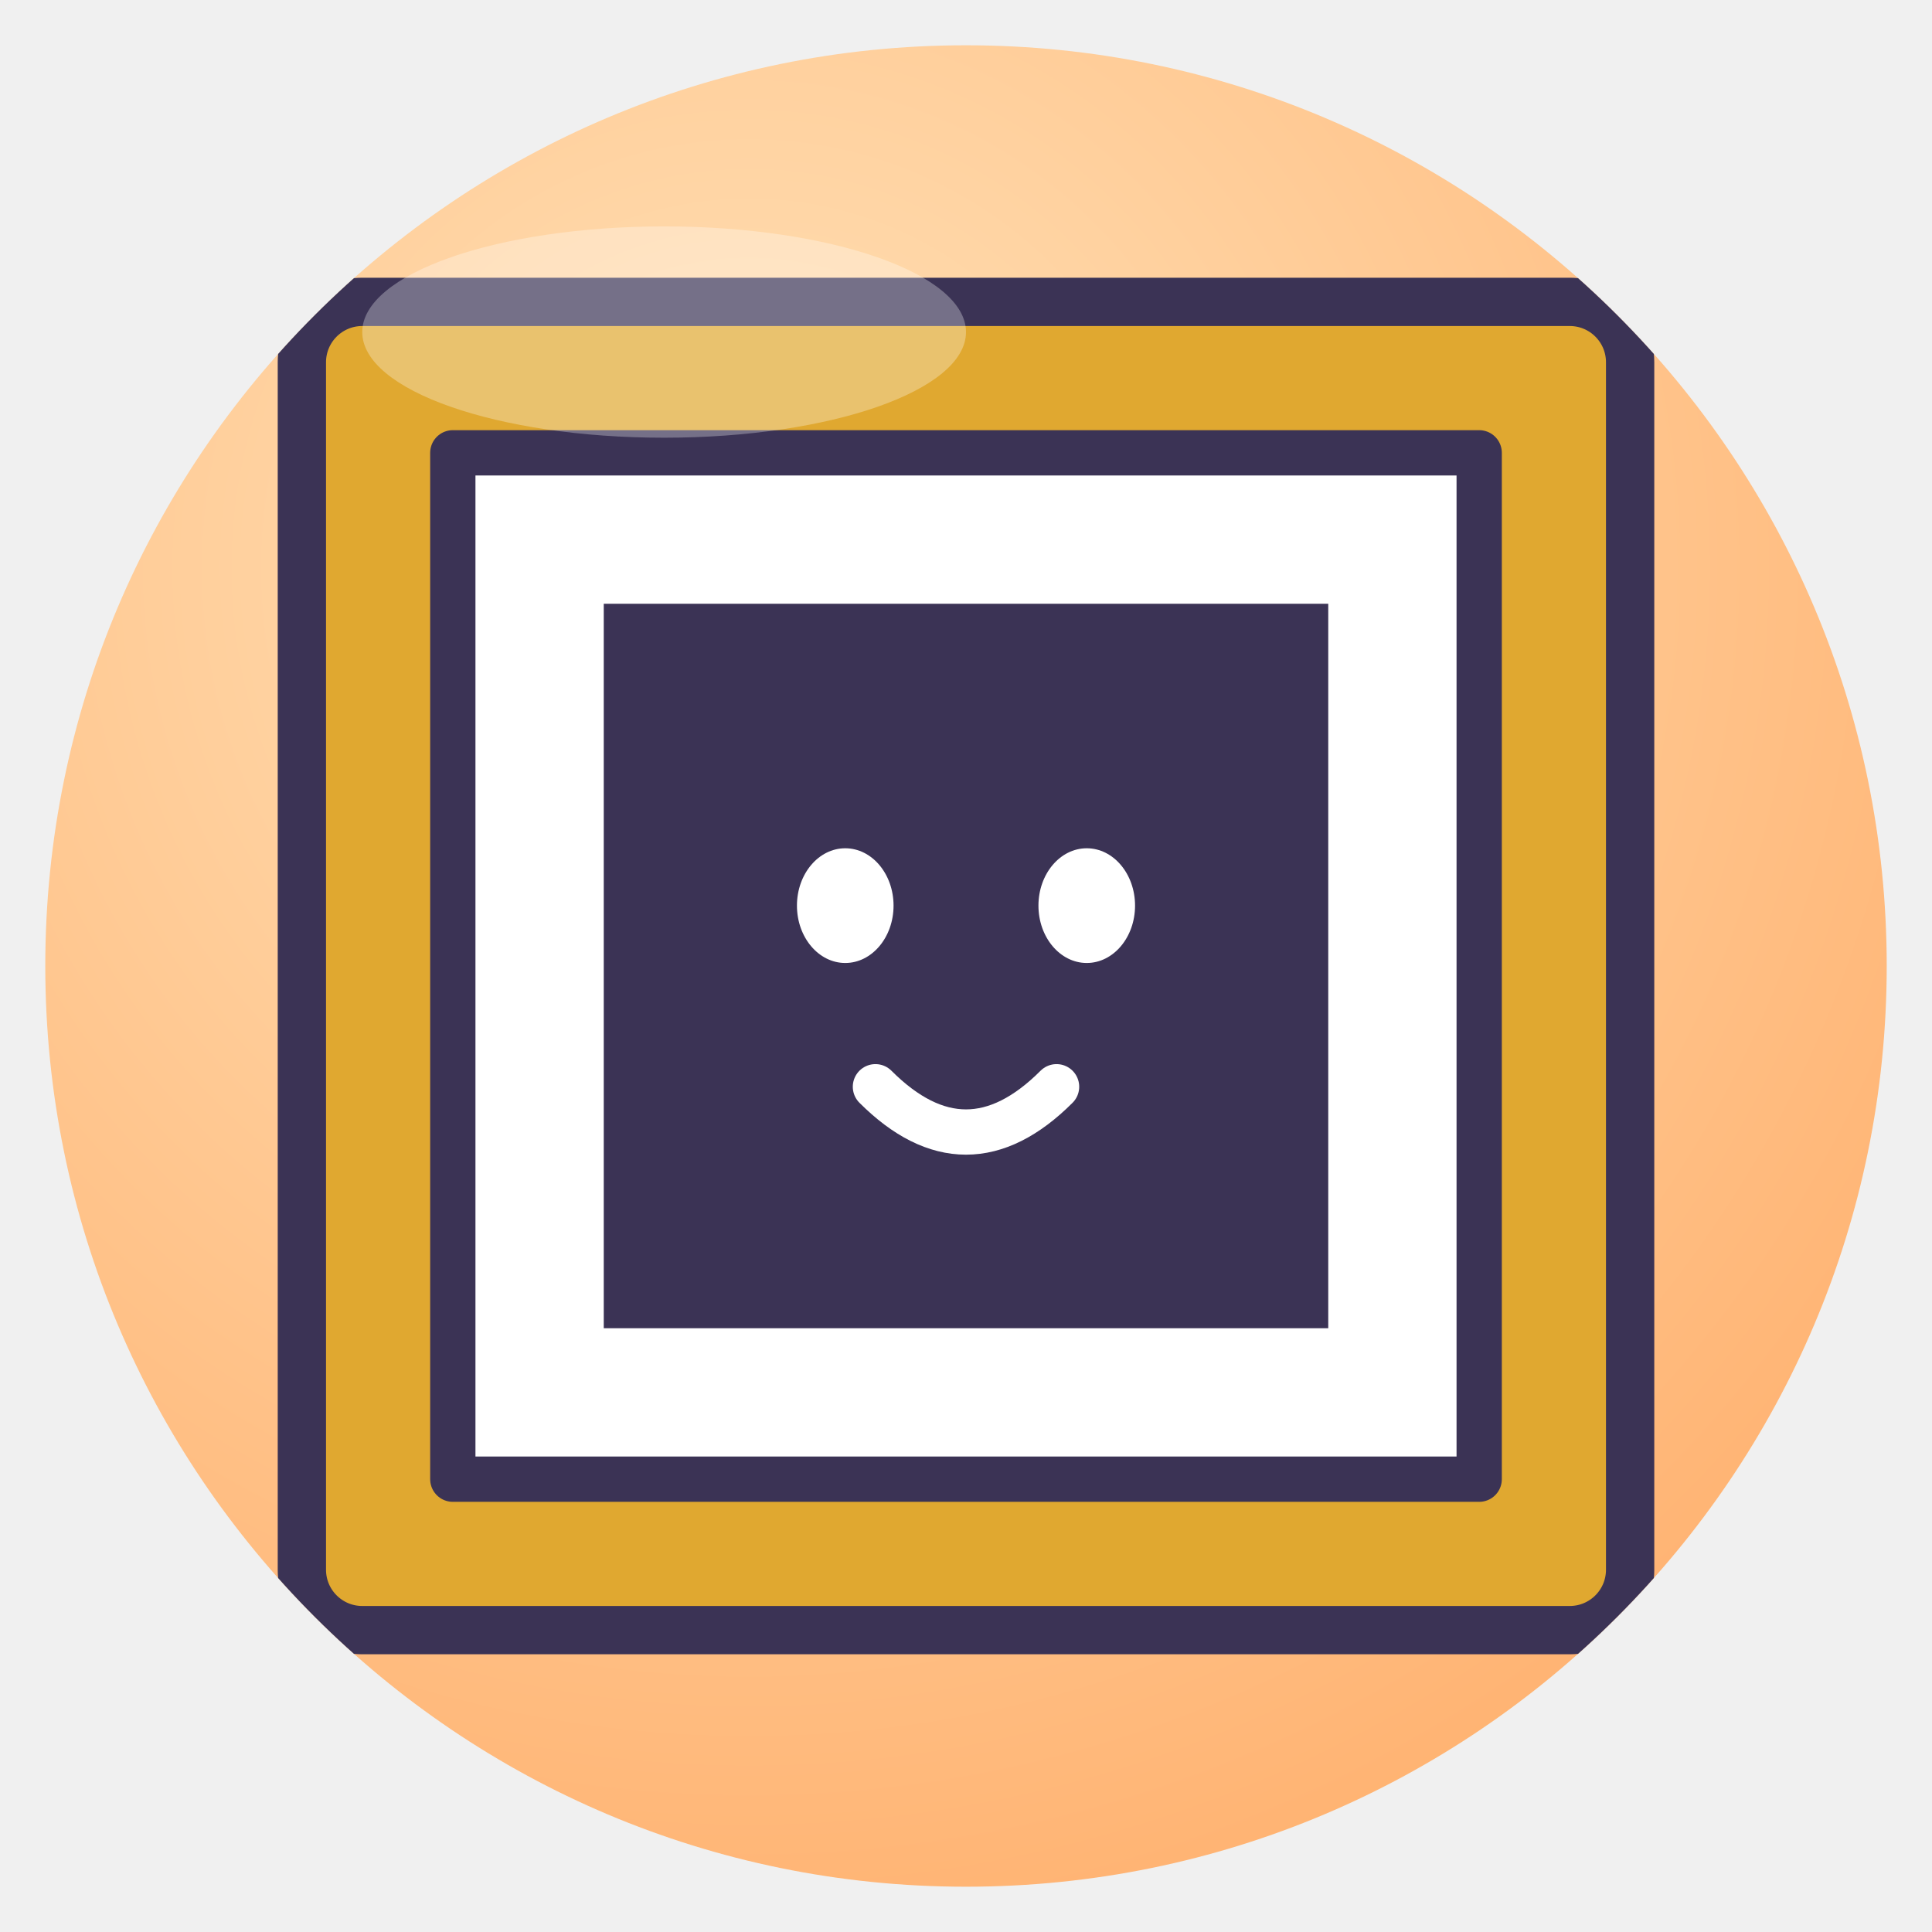
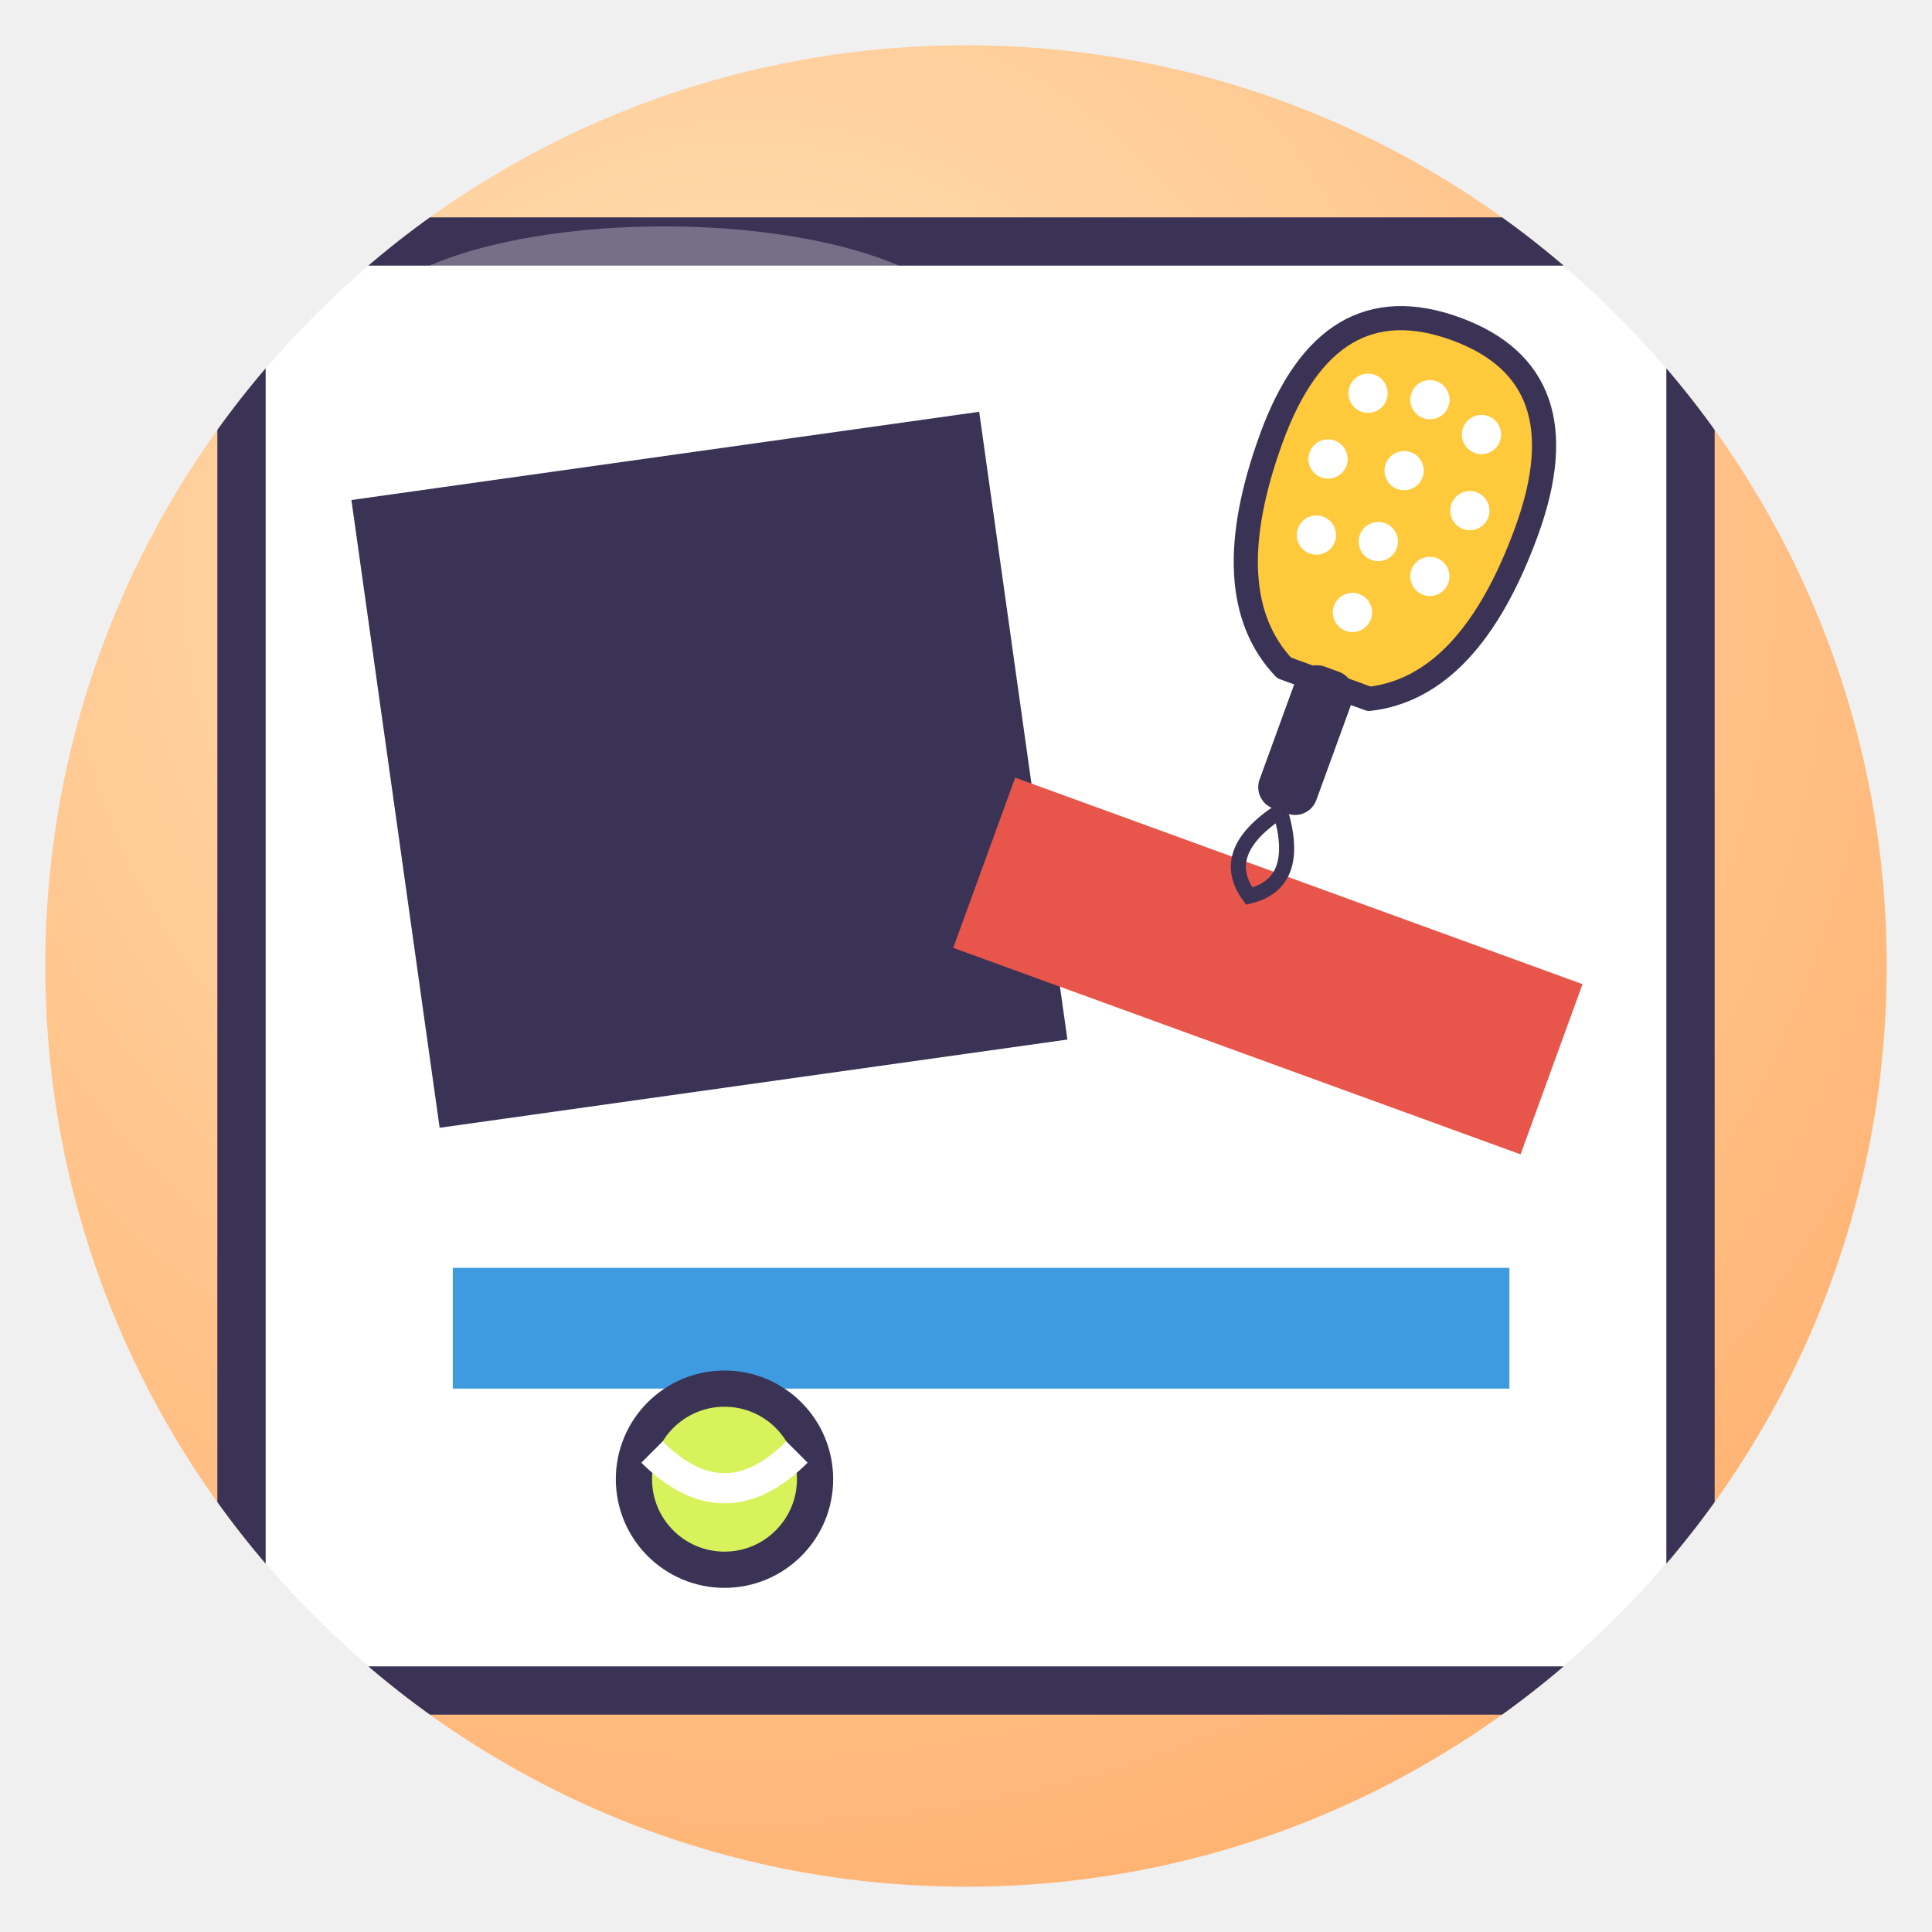
<svg xmlns="http://www.w3.org/2000/svg" viewBox="0 0 128 128" width="128" height="128">
  <defs>
    <radialGradient id="g" cx="38%" cy="28%" r="85%">
      <stop offset="0" stop-color="#FFE2B8" />
      <stop offset="1" stop-color="#FFAE6B" />
    </radialGradient>
    <clipPath id="c">
      <circle cx="64" cy="64" r="61" />
    </clipPath>
  </defs>
  <circle cx="64" cy="64" r="61" fill="url(#g)" />
  <g clip-path="url(#c)">
-     <rect x="20" y="20" width="88" height="88" rx="4" fill="#E0A830" stroke="#3B3355" stroke-width="3.2" stroke-linejoin="round" stroke-linecap="round" />
-     <rect x="30" y="30" width="68" height="68" fill="#fff" stroke="#3B3355" stroke-linejoin="round" stroke-linecap="round" stroke-width="3" />
-     <rect x="40" y="40" width="48" height="48" fill="#3B3355" />
-     <ellipse cx="56" cy="60" rx="3.2" ry="3.8" fill="#fff" />
-     <circle cx="55.0" cy="58.6" r="1.4" fill="#fff" />
-     <circle cx="57.0" cy="61.3" r="0.6" fill="#fff" />
-     <ellipse cx="72" cy="60" rx="3.2" ry="3.8" fill="#fff" />
-     <circle cx="71.0" cy="58.6" r="1.4" fill="#fff" />
-     <circle cx="73.0" cy="61.3" r="0.6" fill="#fff" />
-     <path d="M58 72 Q64 78 70 72" fill="none" stroke="#fff" stroke-width="3" stroke-linecap="round" />
+     <rect x="16" y="16" width="96" height="96" fill="#fff" stroke="#3B3355" stroke-width="3.2" stroke-linejoin="round" stroke-linecap="round" />
+     <rect x="26" y="30" width="42" height="42" fill="#3B3355" transform="rotate(-8 47 51)" />
+     <rect x="64" y="58" width="40" height="12" fill="#E8554A" transform="rotate(20 84 64)" />
+     <rect x="30" y="84" width="70" height="8" fill="#3E9BE0" />
+     <g transform="translate(92 34) rotate(20) scale(0.5)">
+       <path d="M-18 -4 Q-18 -26 0 -26 Q18 -26 18 -4 Q18 18 6 24 H-6 Q-18 18 -18 -4Z" fill="#FFC93C" stroke="#3B3355" stroke-width="3.2" stroke-linejoin="round" stroke-linecap="round" />
+       <circle cx="-8" cy="-14" r="2.6" fill="#fff" />
+       <circle cx="0" cy="-16" r="2.6" fill="#fff" />
+       <circle cx="8" cy="-14" r="2.6" fill="#fff" />
+       <circle cx="-10" cy="-4" r="2.6" fill="#fff" />
+       <circle cx="0" cy="-6" r="2.6" fill="#fff" />
+       <circle cx="10" cy="-4" r="2.6" fill="#fff" />
+       <circle cx="-8" cy="6" r="2.6" fill="#fff" />
+       <circle cx="0" cy="4" r="2.6" fill="#fff" />
+       <circle cx="8" cy="6" r="2.6" fill="#fff" />
+       <circle cx="0" cy="14" r="2.6" fill="#fff" />
+       <rect x="-4" y="22" width="8" height="20" rx="3" fill="#3B3355" />
+       <path d="M0 42 Q-6 50 0 54 Q6 50 0 42" fill="none" stroke="#3B3355" stroke-width="2" />
+     </g>
+     <circle cx="48" cy="98" r="6" fill="#D7F25A" stroke="#3B3355" stroke-linejoin="round" stroke-linecap="round" stroke-width="2.4" />
+     <path d="M43.2 96.2 Q48 101.0 52.8 96.2" fill="none" stroke="#fff" stroke-width="2" />
  </g>
  <ellipse cx="44" cy="22" rx="20" ry="7" fill="#fff" opacity=".3" />
</svg>
